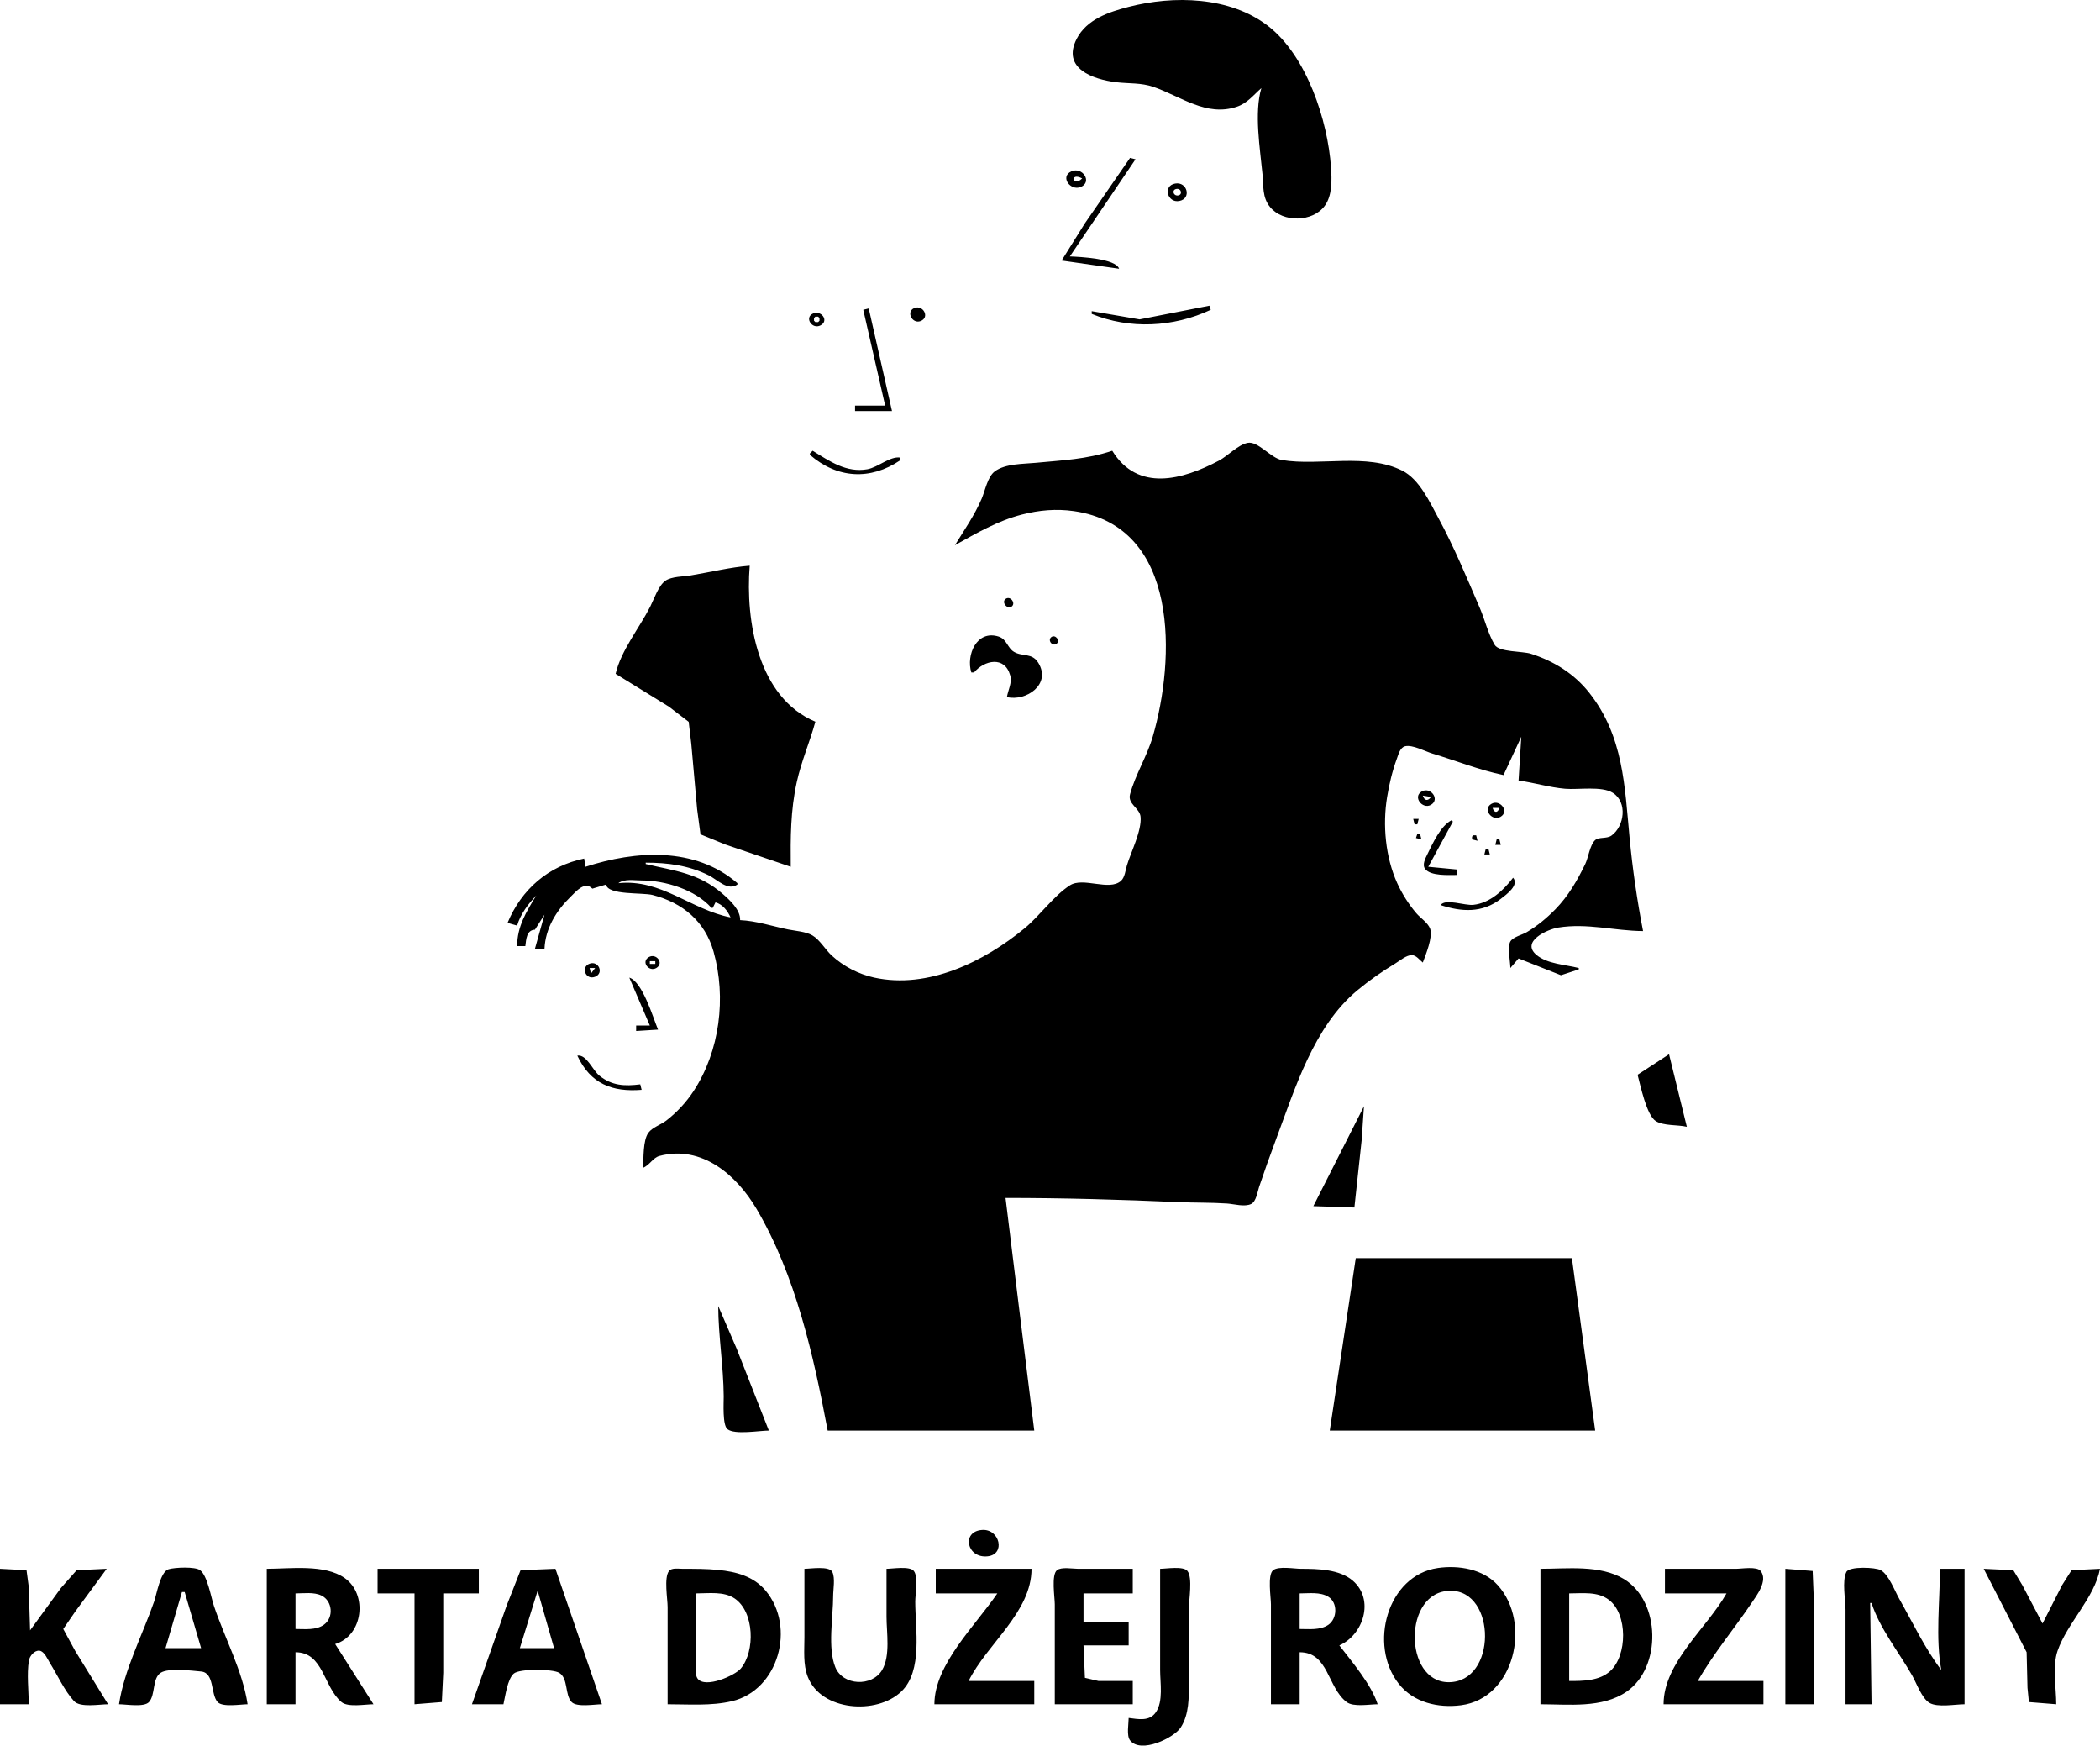
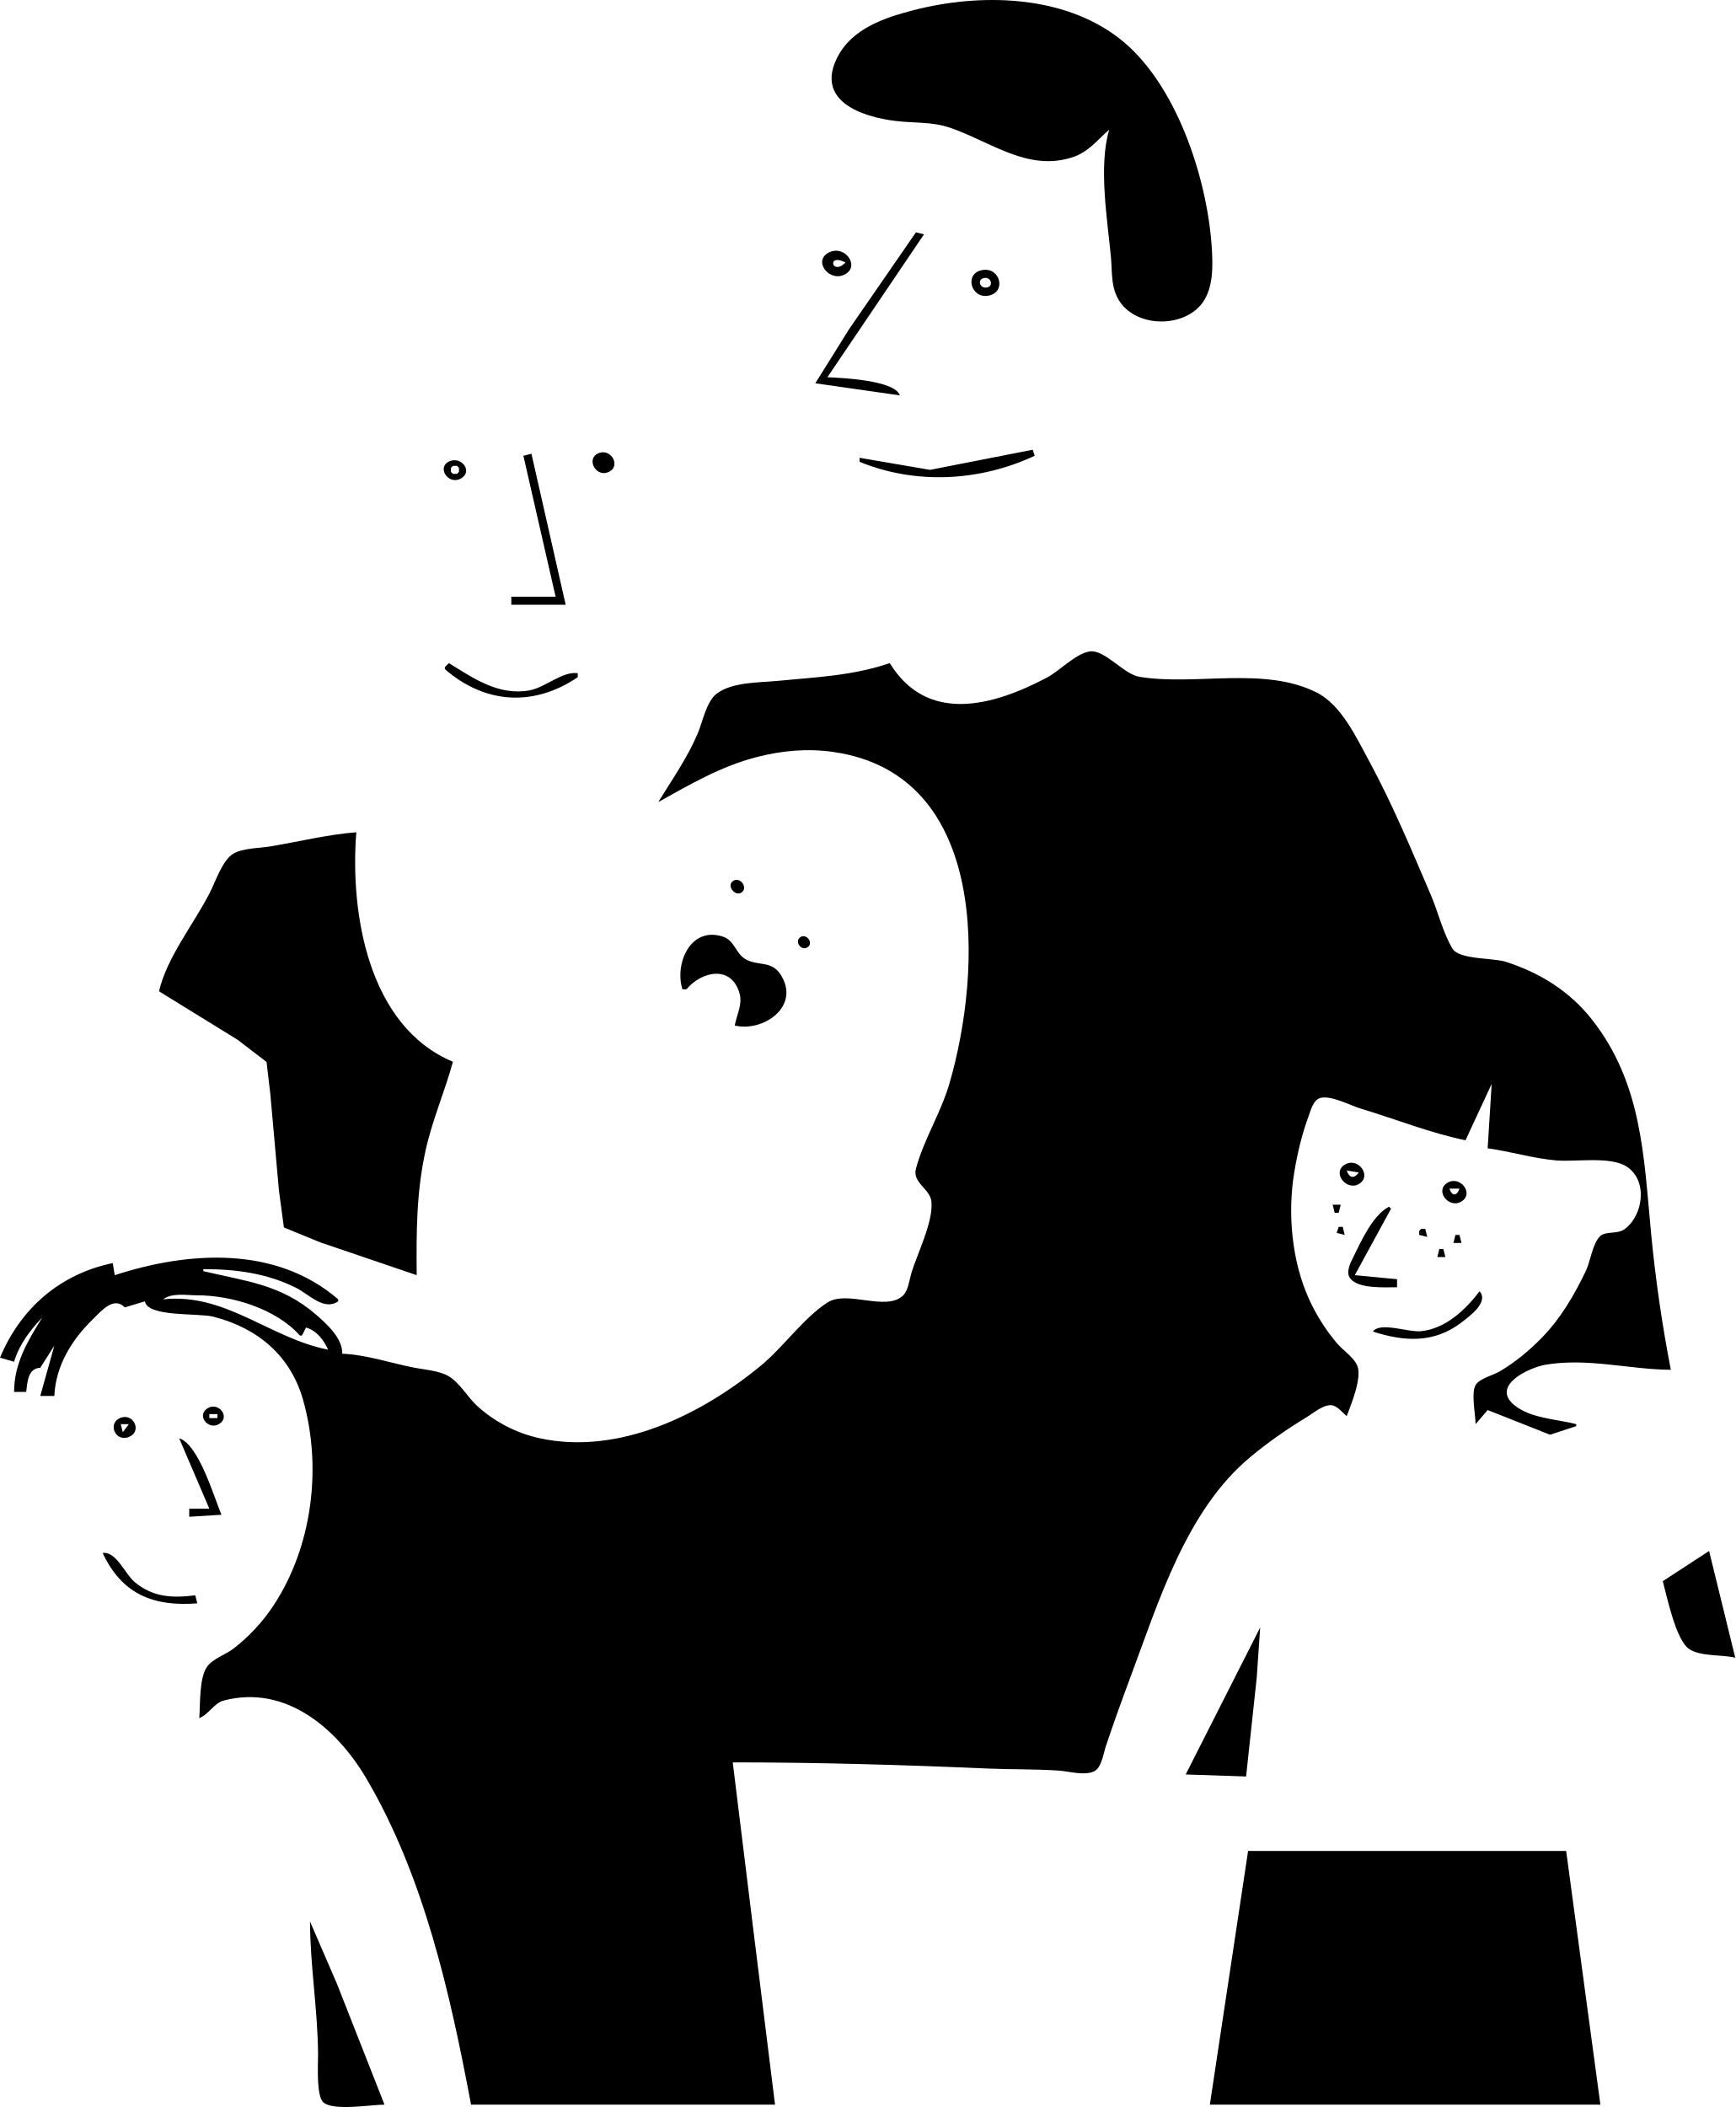
- <svg xmlns="http://www.w3.org/2000/svg" version="1.1" id="svg1" width="491.2" height="408.197" viewBox="0 0 491.2 408.197">
+ <svg xmlns="http://www.w3.org/2000/svg" version="1.1" id="svg1" width="275.84" height="334.899" viewBox="0 0 275.84 334.899">
  <defs id="defs1" />
-   <g id="g1" transform="translate(-457.568,22.03456)">
-     <path style="fill:#000000;stroke:none" d="m 752.608,-1.433 c -1.718,5.811 -0.302,14.191 0.266,20.16 0.258,2.714 -0.093,5.394 1.779,7.667 3.023,3.671 9.975,3.544 12.791,-0.312 1.771,-2.424 1.652,-6.092 1.456,-8.955 -0.754,-11.001 -5.691,-26.084 -14.691,-33.062 -8.997,-6.975 -22.155,-7.196 -32.64,-4.496 -4.62,1.189 -9.817,2.9 -12.161,7.479 -3.547,6.929 3.788,9.492 9.281,10.149 2.949,0.353 5.76,0.09 8.64,1.077 6.439,2.206 12.382,7.05 19.52,4.659 2.503,-0.839 3.858,-2.708 5.76,-4.364 m -30.72,16.32 -10.605,15.36 -5.395,8.64 13.44,1.92 c -0.798,-2.406 -9.13,-2.777 -11.52,-2.88 l 15.36,-22.72 -1.28,-0.32 m -13.725,3.155 c -2.717,1.222 -0.241,4.645 2.186,3.647 2.808,-1.154 0.407,-4.814 -2.186,-3.647 m 2.525,1.645 c -2.176,2.213 -3.036,-1.59 0,0 m 21.761,1.199 c -2.962,0.522 -1.816,4.599 0.957,4.072 2.936,-0.558 1.868,-4.57 -0.957,-4.072 m 0.347,1.253 c 1.126,-0.13 1.444,1.431 0.262,1.534 -1.105,0.096 -1.448,-1.397 -0.262,-1.534 m -19.869,28.588 v 0.64 c 8.893,3.647 19.084,3.135 27.84,-0.96 l -0.32,-0.96 -16.32,3.2 -11.2,-1.92 m -41.527,-0.718 c -1.971,0.847 -0.443,3.775 1.492,3.034 2.259,-0.865 0.564,-3.918 -1.492,-3.034 m -11.913,0.398 5.12,22.4 h -7.04 v 1.28 h 8.64 l -5.44,-24 -1.28,0.32 m -11.767,0.879 c -2.071,0.936 -0.194,3.796 1.774,2.765 2.075,-1.086 0.145,-3.633 -1.774,-2.765 m 25.207,-0.239 -1.6,0.64 1.6,-0.64 m -24,0.96 0.32,0.32 v 0.64 l -0.32,0.32 h -0.64 l -0.32,-0.32 v -0.64 l 0.32,-0.32 h 0.64 m 68.8,31.36 c -6.044,2.027 -11.609,2.215 -17.92,2.826 -2.91,0.282 -7.052,0.166 -9.528,1.976 -1.714,1.252 -2.283,4.517 -3.089,6.398 -1.669,3.899 -4.052,7.297 -6.263,10.88 5.094,-2.825 9.976,-5.697 15.68,-7.159 4.045,-1.036 8.025,-1.394 12.16,-0.8 24.837,3.573 23.676,34.803 18.424,52.758 -1.347,4.606 -4.066,8.858 -5.298,13.44 -0.618,2.3 2.251,3.214 2.453,5.256 0.321,3.238 -2.253,8.261 -3.189,11.384 -0.328,1.094 -0.484,2.797 -1.371,3.602 -2.757,2.506 -8.835,-0.962 -11.975,1.071 -3.817,2.47 -6.977,7.062 -10.565,10.02 -9.511,7.841 -22.618,14.286 -35.2,11.542 -3.639,-0.793 -7.177,-2.622 -9.92,-5.145 -1.508,-1.387 -2.784,-3.689 -4.536,-4.718 -1.535,-0.902 -3.969,-1.044 -5.704,-1.396 -3.663,-0.745 -7.46,-2.015 -11.2,-2.176 0.094,-2.405 -2.453,-4.732 -4.165,-6.211 -5.6,-4.837 -11.129,-5.293 -17.915,-6.909 v -0.32 c 5.127,0 10.079,0.639 14.72,2.96 2.12,1.06 4.453,3.719 6.72,2.16 v -0.32 c -9.913,-8.571 -23.841,-7.639 -35.52,-3.84 l -0.32,-1.92 c -8.367,1.732 -14.652,7.19 -17.92,15.04 l 2.24,0.64 c 0.769,-2.665 2.587,-5.056 4.48,-7.04 -2.328,3.776 -4.467,7.259 -4.48,11.84 h 1.92 c 0.208,-1.614 0.276,-3.75 2.24,-3.84 l 2.24,-3.52 -2.24,8 h 2.24 c 0.208,-4.782 2.739,-8.892 6.08,-12.155 1.397,-1.364 3.345,-3.739 5.12,-1.925 l 3.2,-0.96 c 0.423,2.534 8.468,1.823 10.88,2.441 7.061,1.809 12.279,6.205 14.263,13.239 3.028,10.733 1.472,23.27 -4.688,32.64 -1.716,2.61 -3.907,4.963 -6.375,6.876 -1.232,0.954 -3.264,1.587 -4.18,2.849 -1.306,1.802 -1.088,6.008 -1.26,8.195 1.54,-0.602 2.33,-2.374 3.854,-2.778 9.932,-2.633 18.078,4.522 22.703,12.378 9.165,15.57 13.33,34.254 16.643,51.84 h 48.32 l -3.573,-28.8 -3.147,-25.6 c 13.401,0 26.929,0.386 40.32,0.973 3.815,0.167 7.708,0.075 11.52,0.336 1.624,0.111 4.08,0.856 5.626,0.098 1.162,-0.569 1.468,-2.852 1.841,-3.967 1.219,-3.644 2.523,-7.28 3.869,-10.88 4.507,-12.051 8.89,-26.594 19.064,-35.061 2.831,-2.356 5.807,-4.445 8.96,-6.347 1.048,-0.632 2.557,-1.943 3.835,-1.929 1.023,0.011 1.826,1.147 2.565,1.737 0.69,-1.828 2.409,-6.013 1.714,-7.909 -0.511,-1.393 -2.269,-2.503 -3.218,-3.611 -1.779,-2.078 -3.345,-4.549 -4.476,-7.04 -2.757,-6.073 -3.448,-13.61 -2.366,-20.16 0.507,-3.066 1.211,-6.04 2.283,-8.96 0.359,-0.977 0.757,-2.636 1.938,-2.903 1.749,-0.396 4.685,1.206 6.365,1.712 5.5,1.657 11.015,3.866 16.64,5.03 l 4.16,-8.96 -0.64,10.24 c 3.653,0.492 7.181,1.596 10.88,1.92 3.079,0.27 8.557,-0.697 11.186,0.963 3.45,2.179 2.695,7.807 -0.319,9.98 -1.143,0.824 -2.999,0.258 -3.874,1.103 -1.199,1.158 -1.543,4.034 -2.276,5.554 -1.854,3.843 -3.96,7.483 -6.962,10.56 -2.039,2.09 -4.203,3.878 -6.715,5.374 -1.042,0.621 -3.161,1.1 -3.819,2.146 -0.772,1.228 -0.021,4.739 -0.021,6.24 l 1.92,-2.24 9.92,3.922 4.16,-1.362 v -0.32 c -3.115,-0.806 -7.326,-0.915 -9.885,-3.058 -3.74,-3.132 2.52,-5.985 5.085,-6.401 6.768,-1.098 13.121,0.764 19.84,0.82 -1.398,-7.207 -2.451,-14.458 -3.146,-21.76 -1.157,-12.158 -1.422,-23.787 -9.402,-33.92 -3.543,-4.499 -8.267,-7.432 -13.693,-9.17 -1.986,-0.636 -7.417,-0.336 -8.462,-2.078 -1.534,-2.557 -2.287,-5.846 -3.468,-8.593 -3.068,-7.137 -6.026,-14.284 -9.731,-21.12 -2.025,-3.735 -4.433,-9.022 -8.419,-11.021 -8.374,-4.201 -19.26,-1.019 -28.16,-2.485 -2.551,-0.42 -5.586,-4.487 -8,-4.017 -2.262,0.44 -4.658,3.065 -6.72,4.154 -8.535,4.507 -18.983,7.41 -24.96,-2.31 m -70.08,0 -0.64,0.64 v 0.32 c 6.448,5.576 14.141,5.984 21.12,1.28 v -0.64 c -2.4,-0.36 -5.165,2.278 -7.68,2.731 -4.894,0.882 -8.879,-1.912 -12.8,-4.331 m -46.08,52.16 12.48,7.696 4.612,3.534 0.6,5.09 1.373,15.36 0.785,5.855 5.751,2.358 15.36,5.227 c -0.056,-6.792 -0.068,-13.122 1.416,-19.84 1.069,-4.841 3.046,-9.335 4.344,-14.08 -13.471,-5.638 -16.376,-23.603 -15.36,-36.48 -4.601,0.364 -9.207,1.512 -13.76,2.266 -1.725,0.286 -4.493,0.236 -5.955,1.251 -1.63,1.131 -2.683,4.346 -3.567,6.084 -2.507,4.929 -6.843,10.281 -8.078,15.68 m 91.306,-17.572 c -1.204,0.72 0.246,2.579 1.299,1.865 1.062,-0.72 -0.185,-2.531 -1.299,-1.865 m -8.106,17.252 h 0.64 c 2.405,-2.879 7.14,-3.912 8.436,0.64 0.509,1.787 -0.459,3.398 -0.756,5.12 4.496,1.07 10.442,-2.973 7.357,-7.995 -1.498,-2.438 -3.674,-1.383 -5.689,-2.574 -1.559,-0.921 -1.668,-2.957 -3.593,-3.574 -5.167,-1.655 -7.665,4.377 -6.395,8.383 m 18.753,-8.293 c -1.037,0.709 0.208,2.349 1.209,1.558 0.897,-0.709 -0.294,-2.184 -1.209,-1.558 m 86.574,36.142 c -2.143,1.255 0.199,4.209 2.145,3.129 2.246,-1.247 -0.046,-4.358 -2.145,-3.129 m 2.193,1.271 c -0.76,1.044 -1.519,0.895 -1.92,-0.32 l 1.92,0.32 m 14.127,1.61 c -2.14,1.235 0.154,4.167 2.119,3.039 2.181,-1.253 -0.116,-4.196 -2.119,-3.039 m 1.873,0.95 c -0.409,1.23 -1.191,1.23 -1.6,0 h 1.6 m -20.16,2.56 0.32,1.28 h 0.64 l 0.32,-1.28 h -1.28 m 10.24,13.12 v -1.28 l -6.72,-0.64 5.76,-10.56 -0.32,-0.32 c -2.559,1.307 -4.435,5.48 -5.673,8 -0.456,0.927 -1.241,2.408 -0.505,3.382 1.291,1.71 5.554,1.417 7.458,1.418 m -9.28,-9.6 -0.32,0.96 1.28,0.32 -0.32,-1.28 h -0.64 m 13.12,0.32 -0.32,0.32 v 0.64 l 1.28,0.32 -0.32,-1.28 h -0.64 m 5.44,0.96 -0.32,1.28 h 1.28 l -0.32,-1.28 h -0.64 m -2.56,2.24 -0.32,1.28 h 1.28 l -0.32,-1.28 h -0.64 m 6.4,6.72 c -2.259,2.965 -5.394,5.922 -9.28,6.344 -2.043,0.222 -6.509,-1.548 -7.68,0.056 4.934,1.605 9.72,1.91 14.08,-1.449 1.341,-1.033 4.372,-3.222 2.88,-4.951 m -187.52,7.04 h 0.32 l 0.64,-1.28 c 1.698,0.487 2.802,1.953 3.52,3.52 -9.219,-1.788 -16.262,-9.065 -26.24,-8 1.419,-1.075 3.72,-0.643 5.44,-0.64 5.536,0.009 12.548,2.154 16.32,6.4 m -39.36,-4.48 -1.6,1.6 1.6,-1.6 m 24.713,16.01 c -1.886,1.12 0.06,3.557 1.773,2.539 1.886,-1.12 -0.059,-3.557 -1.773,-2.539 m 1.527,0.95 v 0.64 h -1.28 v -0.64 h 1.28 m -15.341,0.572 c -2.196,0.77 -0.953,3.921 1.243,3.074 2.157,-0.832 0.832,-3.802 -1.243,-3.074 m 1.261,1.028 -0.96,1.28 -0.32,-1.28 h 1.28 m 8,2.24 4.8,11.2 h -3.2 v 1.28 l 5.12,-0.32 c -1.207,-2.9 -3.633,-11.195 -6.72,-12.16 m -12.16,18.24 c 3.106,6.643 8.188,8.541 15.04,8 l -0.32,-1.28 c -3.598,0.455 -6.655,0.348 -9.599,-2.07 -1.568,-1.288 -2.955,-4.973 -5.121,-4.65 m 248,4.48 c 0.669,2.45 2.083,9.453 4.249,10.823 1.847,1.169 5.148,0.826 7.271,1.337 l -4.16,-16.96 -7.36,4.8 m -64,7.36 -11.84,23.36 9.6,0.32 1.691,-15.68 0.549,-8 m -1.92,35.52 -6.08,40.32 h 62.08 l -5.44,-40.32 h -50.56 m -149.12,11.2 c 0.019,7.042 1.235,14.077 1.28,21.12 0.01,1.521 -0.325,6.698 0.877,7.671 1.689,1.366 7.53,0.329 9.682,0.329 l -7.552,-19.2 -4.288,-9.92 m 61.76,52.355 c -4.968,0.309 -3.658,6.723 1.28,6.17 4.233,-0.474 2.802,-6.424 -1.28,-6.17 m 106.56,8.902 c -11.837,1.7 -16.269,17.99 -9.155,27.063 3.461,4.414 9.226,5.725 14.595,5.027 12.449,-1.618 16.588,-19.185 8.581,-28.063 -3.421,-3.793 -9.153,-4.727 -14.021,-4.028 m -336.32,0.183 v 31.68 h 6.72 c 0,-3.287 -0.481,-6.985 0.047,-10.227 0.17,-1.041 1.288,-2.432 2.479,-2.29 1.137,0.135 1.928,2.067 2.458,2.918 1.766,2.834 3.355,6.391 5.605,8.858 1.454,1.594 5.96,0.742 7.97,0.742 l -7.696,-12.48 -2.784,-5.12 2.864,-4.16 7.296,-9.92 -7.027,0.329 -3.668,4.151 -7.224,9.92 -0.32,-10.24 -0.513,-3.831 -6.207,-0.329 m 27.84,31.68 c 1.612,0 5.859,0.756 7.012,-0.513 1.548,-1.704 0.717,-5.503 2.722,-6.838 1.81,-1.204 7.316,-0.503 9.461,-0.31 3.174,0.285 2.189,5.294 3.873,7.148 1.153,1.27 5.399,0.513 7.012,0.513 -1.139,-7.713 -5.425,-15.636 -7.893,-23.04 -0.668,-2.003 -1.51,-7.035 -3.211,-8.311 -1.186,-0.89 -5.987,-0.649 -7.383,-0.227 -1.937,0.585 -2.781,5.848 -3.382,7.578 -2.658,7.658 -7.026,15.982 -8.21,24 m 34.56,-31.68 v 31.68 h 6.72 v -12.16 c 6.564,7e-4 6.507,8.058 10.755,11.647 1.518,1.282 5.583,0.513 7.485,0.513 l -8.96,-14.08 c 6.553,-1.946 7.667,-11.612 2.24,-15.424 -4.727,-3.32 -12.768,-2.176 -18.24,-2.176 m 25.92,0 v 5.76 h 8.64 v 25.92 l 6.391,-0.513 0.329,-6.847 v -18.56 h 8.32 v -5.76 h -23.68 m 22.08,31.68 h 7.36 c 0.433,-1.891 0.926,-5.842 2.404,-7.167 1.333,-1.194 9.125,-1.107 10.643,-0.184 2.144,1.303 1.28,5.148 2.906,6.838 1.223,1.271 5.424,0.513 7.087,0.513 l -10.88,-31.68 -8.157,0.329 -3.265,8.311 -8.099,23.04 m 45.76,0 c 4.969,0 10.165,0.431 15.04,-0.716 10.883,-2.559 15.008,-17.323 7.895,-25.843 -2.819,-3.377 -6.924,-4.438 -11.095,-4.855 -2.779,-0.278 -5.524,-0.266 -8.32,-0.266 -0.897,8e-5 -2.552,-0.294 -3.191,0.513 -1.223,1.545 -0.329,6.516 -0.329,8.447 v 22.72 m 32,-31.68 v 16 c 0,3.067 -0.345,6.36 0.79,9.28 3.105,7.99 16.098,8.948 21.875,3.424 5.07,-4.849 3.256,-14.691 3.256,-21.024 0,-1.689 0.752,-5.802 -0.329,-7.167 -0.955,-1.205 -4.974,-0.513 -6.391,-0.513 v 11.2 c 0,3.74 0.951,9.124 -1.033,12.479 -2.329,3.938 -9.161,3.691 -10.931,-0.639 -1.856,-4.54 -0.516,-11.776 -0.516,-16.64 0,-1.568 0.51,-4.229 -0.193,-5.658 -0.723,-1.468 -5.122,-0.742 -6.527,-0.742 m 30.72,0 v 5.76 h 14.4 c -5.117,7.523 -14.72,16.612 -14.72,25.92 h 23.36 v -5.44 h -15.36 c 4.351,-8.746 14.72,-16.081 14.72,-26.24 h -22.4 m 27.84,31.68 h 18.24 v -5.44 h -8 l -3.191,-0.742 -0.329,-7.578 h 10.56 v -5.44 h -10.56 v -6.72 h 11.52 v -5.76 h -12.8 c -1.257,0 -3.888,-0.494 -4.927,0.329 -1.362,1.079 -0.513,6.36 -0.513,7.991 v 23.36 m 24.64,-31.68 v 23.68 c 0,2.977 0.778,7.298 -1.006,9.886 -1.501,2.178 -4.12,1.596 -6.354,1.314 0,1.338 -0.534,4.15 0.329,5.247 2.514,3.198 10.274,-0.586 11.841,-3.007 2.01,-3.106 1.91,-7.013 1.91,-10.56 v -17.28 c 0,-1.991 0.93,-7.177 -0.329,-8.767 -0.955,-1.205 -4.974,-0.513 -6.391,-0.513 m 25.92,31.68 h 6.72 v -12.16 c 6.791,7.4e-4 6.447,8.178 10.985,11.647 1.604,1.226 5.317,0.513 7.255,0.513 -1.475,-4.622 -5.996,-9.904 -8.96,-13.76 5.602,-2.448 8.302,-10.689 3.144,-15.142 -3.106,-2.682 -8.207,-2.776 -12.104,-2.778 -1.567,-6.3e-4 -5.254,-0.679 -6.527,0.329 -1.362,1.079 -0.513,6.36 -0.513,7.991 v 23.36 m 63.04,-31.68 v 31.68 c 6.571,0 14.439,0.99 20.16,-2.951 8.226,-5.667 7.984,-21.12 -0.64,-26.336 -5.571,-3.37 -13.293,-2.393 -19.52,-2.393 m 29.12,0 v 5.76 h 14.4 c -4.651,8.166 -14.72,16.216 -14.72,25.92 h 23.36 v -5.44 h -15.36 c 3.628,-6.369 8.482,-12.164 12.586,-18.24 1.168,-1.729 3.904,-5.241 2.125,-7.487 -0.898,-1.133 -4.443,-0.513 -5.751,-0.513 h -16.64 m 28.16,0 v 31.68 h 6.72 v -23.04 l -0.329,-8.127 -6.391,-0.513 m 14.08,31.68 h 6.08 l -0.32,-23.68 h 0.32 c 1.855,5.858 6.465,11.615 9.51,16.96 1.027,1.802 2.223,5.293 4.035,6.391 1.873,1.136 6.058,0.329 8.215,0.329 v -31.68 h -5.76 c 0,7.627 -1.072,16.18 0.32,23.68 -3.831,-5.025 -6.705,-11.147 -9.83,-16.64 -1.067,-1.876 -2.414,-5.599 -4.317,-6.711 -1.192,-0.697 -7.384,-0.96 -8.06,0.413 -1.045,2.124 -0.193,6.502 -0.193,8.858 v 22.08 m 32.32,-31.68 10.036,19.52 0.204,8.32 0.329,3.327 6.391,0.513 c 0,-3.742 -0.928,-8.933 0.309,-12.48 2.294,-6.577 8.611,-12.353 9.931,-19.2 l -6.652,0.329 -2.229,3.511 -4.559,8.96 -4.721,-8.96 -2.124,-3.511 -6.915,-0.329 m -338.24,5.12 3.84,13.44 h -8 l 4.16,-13.44 m 212.48,0.093 c 11.421,-1.448 12.28,19.989 1.6,21.253 -11.216,1.328 -11.996,-19.936 -1.6,-21.253 m -295.04,0.227 3.84,13.12 h -8.32 l 3.84,-13.12 h 0.64 m 25.92,8.64 v -8.32 c 1.925,0 4.296,-0.363 6.079,0.503 2.573,1.251 2.933,5.12 0.581,6.811 -1.867,1.342 -4.495,1.006 -6.66,1.006 m 93.76,-8.32 c 2.902,0 6.415,-0.532 8.959,1.185 4.614,3.114 4.845,12.314 1.432,16.385 -1.366,1.629 -8.247,4.689 -10.062,2.397 -0.898,-1.134 -0.329,-4.185 -0.329,-5.567 v -14.4 m 141.12,8.32 v -8.32 c 2.15,0 4.76,-0.39 6.686,0.774 2.265,1.369 2.125,5.151 0,6.585 -1.9,1.281 -4.519,0.962 -6.686,0.962 m 63.04,12.16 v -20.48 c 3.118,0 6.608,-0.509 9.267,1.484 4.475,3.353 4.339,13.075 0.319,16.688 -2.564,2.304 -6.335,2.308 -9.586,2.308" id="path1" />
+   <g id="g1" transform="translate(-576.288,22.03456)">
+     <path style="fill:#000000;stroke:none" d="m 752.608,-1.433 c -1.718,5.811 -0.302,14.191 0.266,20.16 0.258,2.714 -0.093,5.394 1.779,7.667 3.023,3.671 9.975,3.544 12.791,-0.312 1.771,-2.424 1.652,-6.092 1.456,-8.955 -0.754,-11.001 -5.691,-26.084 -14.691,-33.062 -8.997,-6.975 -22.155,-7.196 -32.64,-4.496 -4.62,1.189 -9.817,2.9 -12.161,7.479 -3.547,6.929 3.788,9.492 9.281,10.149 2.949,0.353 5.76,0.09 8.64,1.077 6.439,2.206 12.382,7.05 19.52,4.659 2.503,-0.839 3.858,-2.708 5.76,-4.364 m -30.72,16.32 -10.605,15.36 -5.395,8.64 13.44,1.92 c -0.798,-2.406 -9.13,-2.777 -11.52,-2.88 l 15.36,-22.72 -1.28,-0.32 m -13.725,3.155 c -2.717,1.222 -0.241,4.645 2.186,3.647 2.808,-1.154 0.407,-4.814 -2.186,-3.647 m 2.525,1.645 c -2.176,2.213 -3.036,-1.59 0,0 m 21.761,1.199 c -2.962,0.522 -1.816,4.599 0.957,4.072 2.936,-0.558 1.868,-4.57 -0.957,-4.072 m 0.347,1.253 c 1.126,-0.13 1.444,1.431 0.262,1.534 -1.105,0.096 -1.448,-1.397 -0.262,-1.534 m -19.869,28.588 v 0.64 c 8.893,3.647 19.084,3.135 27.84,-0.96 l -0.32,-0.96 -16.32,3.2 -11.2,-1.92 m -41.527,-0.718 c -1.971,0.847 -0.443,3.775 1.492,3.034 2.259,-0.865 0.564,-3.918 -1.492,-3.034 m -11.913,0.398 5.12,22.4 h -7.04 v 1.28 h 8.64 l -5.44,-24 -1.28,0.32 m -11.767,0.879 c -2.071,0.936 -0.194,3.796 1.774,2.765 2.075,-1.086 0.145,-3.633 -1.774,-2.765 m 25.207,-0.239 -1.6,0.64 1.6,-0.64 m -24,0.96 0.32,0.32 v 0.64 l -0.32,0.32 h -0.64 l -0.32,-0.32 v -0.64 l 0.32,-0.32 h 0.64 m 68.8,31.36 c -6.044,2.027 -11.609,2.215 -17.92,2.826 -2.91,0.282 -7.052,0.166 -9.528,1.976 -1.714,1.252 -2.283,4.517 -3.089,6.398 -1.669,3.899 -4.052,7.297 -6.263,10.88 5.094,-2.825 9.976,-5.697 15.68,-7.159 4.045,-1.036 8.025,-1.394 12.16,-0.8 24.837,3.573 23.676,34.803 18.424,52.758 -1.347,4.606 -4.066,8.858 -5.298,13.44 -0.618,2.3 2.251,3.214 2.453,5.256 0.321,3.238 -2.253,8.261 -3.189,11.384 -0.328,1.094 -0.484,2.797 -1.371,3.602 -2.757,2.506 -8.835,-0.962 -11.975,1.071 -3.817,2.47 -6.977,7.062 -10.565,10.02 -9.511,7.841 -22.618,14.286 -35.2,11.542 -3.639,-0.793 -7.177,-2.622 -9.92,-5.145 -1.508,-1.387 -2.784,-3.689 -4.536,-4.718 -1.535,-0.902 -3.969,-1.044 -5.704,-1.396 -3.663,-0.745 -7.46,-2.015 -11.2,-2.176 0.094,-2.405 -2.453,-4.732 -4.165,-6.211 -5.6,-4.837 -11.129,-5.293 -17.915,-6.909 v -0.32 c 5.127,0 10.079,0.639 14.72,2.96 2.12,1.06 4.453,3.719 6.72,2.16 v -0.32 c -9.913,-8.571 -23.841,-7.639 -35.52,-3.84 l -0.32,-1.92 c -8.367,1.732 -14.652,7.19 -17.92,15.04 l 2.24,0.64 c 0.769,-2.665 2.587,-5.056 4.48,-7.04 -2.328,3.776 -4.467,7.259 -4.48,11.84 h 1.92 c 0.208,-1.614 0.276,-3.75 2.24,-3.84 l 2.24,-3.52 -2.24,8 h 2.24 c 0.208,-4.782 2.739,-8.892 6.08,-12.155 1.397,-1.364 3.345,-3.739 5.12,-1.925 l 3.2,-0.96 c 0.423,2.534 8.468,1.823 10.88,2.441 7.061,1.809 12.279,6.205 14.263,13.239 3.028,10.733 1.472,23.27 -4.688,32.64 -1.716,2.61 -3.907,4.963 -6.375,6.876 -1.232,0.954 -3.264,1.587 -4.18,2.849 -1.306,1.802 -1.088,6.008 -1.26,8.195 1.54,-0.602 2.33,-2.374 3.854,-2.778 9.932,-2.633 18.078,4.522 22.703,12.378 9.165,15.57 13.33,34.254 16.643,51.84 h 48.32 l -3.573,-28.8 -3.147,-25.6 c 13.401,0 26.929,0.386 40.32,0.973 3.815,0.167 7.708,0.075 11.52,0.336 1.624,0.111 4.08,0.856 5.626,0.098 1.162,-0.569 1.468,-2.852 1.841,-3.967 1.219,-3.644 2.523,-7.28 3.869,-10.88 4.507,-12.051 8.89,-26.594 19.064,-35.061 2.831,-2.356 5.807,-4.445 8.96,-6.347 1.048,-0.632 2.557,-1.943 3.835,-1.929 1.023,0.011 1.826,1.147 2.565,1.737 0.69,-1.828 2.409,-6.013 1.714,-7.909 -0.511,-1.393 -2.269,-2.503 -3.218,-3.611 -1.779,-2.078 -3.345,-4.549 -4.476,-7.04 -2.757,-6.073 -3.448,-13.61 -2.366,-20.16 0.507,-3.066 1.211,-6.04 2.283,-8.96 0.359,-0.977 0.757,-2.636 1.938,-2.903 1.749,-0.396 4.685,1.206 6.365,1.712 5.5,1.657 11.015,3.866 16.64,5.03 l 4.16,-8.96 -0.64,10.24 c 3.653,0.492 7.181,1.596 10.88,1.92 3.079,0.27 8.557,-0.697 11.186,0.963 3.45,2.179 2.695,7.807 -0.319,9.98 -1.143,0.824 -2.999,0.258 -3.874,1.103 -1.199,1.158 -1.543,4.034 -2.276,5.554 -1.854,3.843 -3.96,7.483 -6.962,10.56 -2.039,2.09 -4.203,3.878 -6.715,5.374 -1.042,0.621 -3.161,1.1 -3.819,2.146 -0.772,1.228 -0.021,4.739 -0.021,6.24 l 1.92,-2.24 9.92,3.922 4.16,-1.362 v -0.32 c -3.115,-0.806 -7.326,-0.915 -9.885,-3.058 -3.74,-3.132 2.52,-5.985 5.085,-6.401 6.768,-1.098 13.121,0.764 19.84,0.82 -1.398,-7.207 -2.451,-14.458 -3.146,-21.76 -1.157,-12.158 -1.422,-23.787 -9.402,-33.92 -3.543,-4.499 -8.267,-7.432 -13.693,-9.17 -1.986,-0.636 -7.417,-0.336 -8.462,-2.078 -1.534,-2.557 -2.287,-5.846 -3.468,-8.593 -3.068,-7.137 -6.026,-14.284 -9.731,-21.12 -2.025,-3.735 -4.433,-9.022 -8.419,-11.021 -8.374,-4.201 -19.26,-1.019 -28.16,-2.485 -2.551,-0.42 -5.586,-4.487 -8,-4.017 -2.262,0.44 -4.658,3.065 -6.72,4.154 -8.535,4.507 -18.983,7.41 -24.96,-2.31 m -70.08,0 -0.64,0.64 v 0.32 c 6.448,5.576 14.141,5.984 21.12,1.28 v -0.64 c -2.4,-0.36 -5.165,2.278 -7.68,2.731 -4.894,0.882 -8.879,-1.912 -12.8,-4.331 m -46.08,52.16 12.48,7.696 4.612,3.534 0.6,5.09 1.373,15.36 0.785,5.855 5.751,2.358 15.36,5.227 c -0.056,-6.792 -0.068,-13.122 1.416,-19.84 1.069,-4.841 3.046,-9.335 4.344,-14.08 -13.471,-5.638 -16.376,-23.603 -15.36,-36.48 -4.601,0.364 -9.207,1.512 -13.76,2.266 -1.725,0.286 -4.493,0.236 -5.955,1.251 -1.63,1.131 -2.683,4.346 -3.567,6.084 -2.507,4.929 -6.843,10.281 -8.078,15.68 m 91.306,-17.572 c -1.204,0.72 0.246,2.579 1.299,1.865 1.062,-0.72 -0.185,-2.531 -1.299,-1.865 m -8.106,17.252 h 0.64 c 2.405,-2.879 7.14,-3.912 8.436,0.64 0.509,1.787 -0.459,3.398 -0.756,5.12 4.496,1.07 10.442,-2.973 7.357,-7.995 -1.498,-2.438 -3.674,-1.383 -5.689,-2.574 -1.559,-0.921 -1.668,-2.957 -3.593,-3.574 -5.167,-1.655 -7.665,4.377 -6.395,8.383 m 18.753,-8.293 c -1.037,0.709 0.208,2.349 1.209,1.558 0.897,-0.709 -0.294,-2.184 -1.209,-1.558 m 86.574,36.142 c -2.143,1.255 0.199,4.209 2.145,3.129 2.246,-1.247 -0.046,-4.358 -2.145,-3.129 m 2.193,1.271 c -0.76,1.044 -1.519,0.895 -1.92,-0.32 l 1.92,0.32 m 14.127,1.61 c -2.14,1.235 0.154,4.167 2.119,3.039 2.181,-1.253 -0.116,-4.196 -2.119,-3.039 m 1.873,0.95 c -0.409,1.23 -1.191,1.23 -1.6,0 h 1.6 m -20.16,2.56 0.32,1.28 h 0.64 l 0.32,-1.28 h -1.28 m 10.24,13.12 v -1.28 l -6.72,-0.64 5.76,-10.56 -0.32,-0.32 c -2.559,1.307 -4.435,5.48 -5.673,8 -0.456,0.927 -1.241,2.408 -0.505,3.382 1.291,1.71 5.554,1.417 7.458,1.418 m -9.28,-9.6 -0.32,0.96 1.28,0.32 -0.32,-1.28 h -0.64 m 13.12,0.32 -0.32,0.32 v 0.64 l 1.28,0.32 -0.32,-1.28 h -0.64 m 5.44,0.96 -0.32,1.28 h 1.28 l -0.32,-1.28 h -0.64 m -2.56,2.24 -0.32,1.28 h 1.28 l -0.32,-1.28 h -0.64 m 6.4,6.72 c -2.259,2.965 -5.394,5.922 -9.28,6.344 -2.043,0.222 -6.509,-1.548 -7.68,0.056 4.934,1.605 9.72,1.91 14.08,-1.449 1.341,-1.033 4.372,-3.222 2.88,-4.951 m -187.52,7.04 h 0.32 l 0.64,-1.28 c 1.698,0.487 2.802,1.953 3.52,3.52 -9.219,-1.788 -16.262,-9.065 -26.24,-8 1.419,-1.075 3.72,-0.643 5.44,-0.64 5.536,0.009 12.548,2.154 16.32,6.4 m -39.36,-4.48 -1.6,1.6 1.6,-1.6 m 24.713,16.01 c -1.886,1.12 0.06,3.557 1.773,2.539 1.886,-1.12 -0.059,-3.557 -1.773,-2.539 m 1.527,0.95 v 0.64 h -1.28 v -0.64 h 1.28 m -15.341,0.572 c -2.196,0.77 -0.953,3.921 1.243,3.074 2.157,-0.832 0.832,-3.802 -1.243,-3.074 m 1.261,1.028 -0.96,1.28 -0.32,-1.28 h 1.28 m 8,2.24 4.8,11.2 h -3.2 v 1.28 l 5.12,-0.32 c -1.207,-2.9 -3.633,-11.195 -6.72,-12.16 m -12.16,18.24 c 3.106,6.643 8.188,8.541 15.04,8 l -0.32,-1.28 c -3.598,0.455 -6.655,0.348 -9.599,-2.07 -1.568,-1.288 -2.955,-4.973 -5.121,-4.65 m 248,4.48 c 0.669,2.45 2.083,9.453 4.249,10.823 1.847,1.169 5.148,0.826 7.271,1.337 l -4.16,-16.96 -7.36,4.8 m -64,7.36 -11.84,23.36 9.6,0.32 1.691,-15.68 0.549,-8 m -1.92,35.52 -6.08,40.32 h 62.08 l -5.44,-40.32 h -50.56 m -149.12,11.2 c 0.019,7.042 1.235,14.077 1.28,21.12 0.01,1.521 -0.325,6.698 0.877,7.671 1.689,1.366 7.53,0.329 9.682,0.329 l -7.552,-19.2 -4.288,-9.92" id="path1" />
  </g>
</svg>
